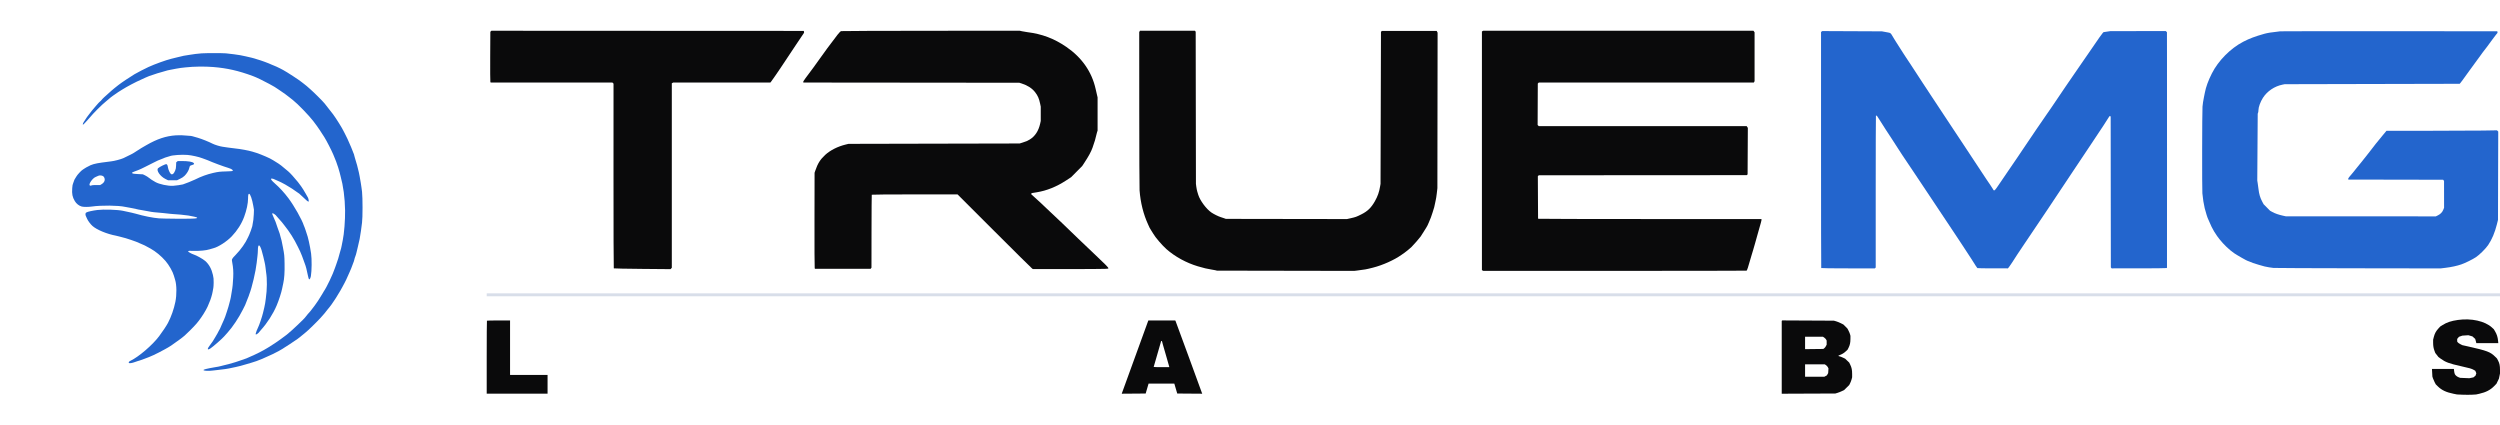
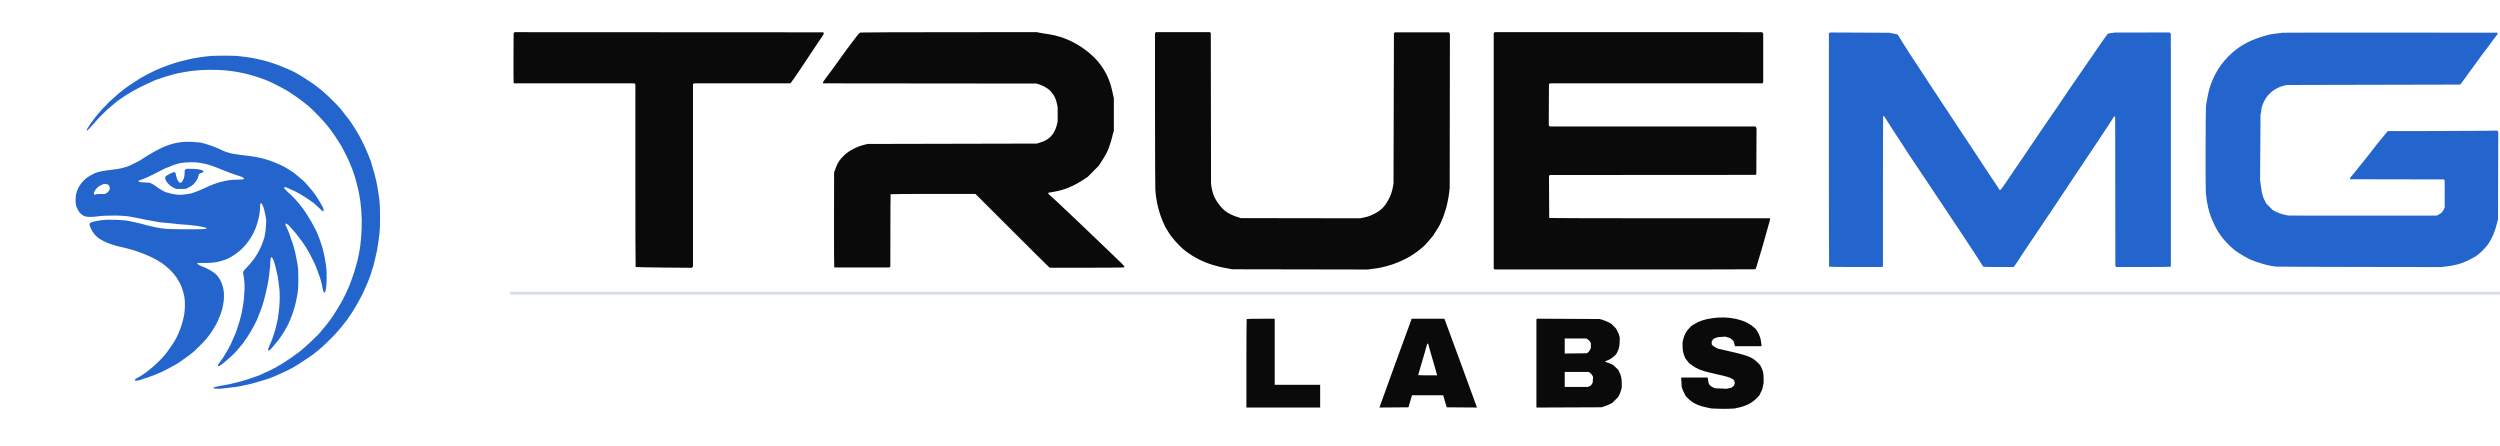
- <svg xmlns="http://www.w3.org/2000/svg" viewBox="0 0 6996 1188" role="img" aria-label="TrueMG Labs">
-   <g transform="scale(0.7424)">
+ <svg xmlns="http://www.w3.org/2000/svg" viewBox="0 0 7078 1260" role="img" aria-label="TrueMG Labs">
+   <g transform="scale(0.78735)">
    <g transform="translate(0,1600) scale(0.025,-0.025)" fill="#2365CD" stroke="none">
      <path d="M30400 55957 c-297 -16 -720 -59 -940 -94 -220 -35 -598 -91 -840 -124 -768 -105 -982 -149 -2060 -419 -187 -47 -520 -130 -740 -184 -821 -204 -2477 -801 -3440 -1242 -528 -241 -1624 -809 -2100 -1086 -590 -345 -2063 -1335 -2434 -1636 -184 -150 -429 -344 -546 -432 -225 -171 -418 -340 -1592 -1400 -171 -154 -354 -346 -408 -427 -53 -81 -151 -178 -217 -217 -65 -39 -332 -323 -591 -631 -260 -307 -536 -632 -615 -722 -79 -90 -204 -252 -278 -361 -74 -110 -192 -263 -262 -340 -114 -126 -263 -343 -696 -1013 -216 -334 -206 -561 14 -319 54 61 220 236 368 390 148 154 351 382 453 506 583 717 1913 2044 2524 2520 187 146 376 305 420 354 124 139 986 773 1403 1033 152 95 430 269 617 387 719 454 2073 1166 2860 1505 308 133 603 269 657 303 136 88 871 359 1323 488 209 60 422 131 472 159 51 28 280 93 509 144 229 52 529 139 668 194 138 54 485 138 771 186 286 48 664 121 840 162 176 41 500 94 720 119 220 24 553 61 740 82 1195 135 2877 157 4140 55 2107 -171 3829 -563 6000 -1368 547 -203 1543 -682 2440 -1172 805 -441 925 -512 1273 -757 172 -121 406 -279 520 -351 314 -199 918 -640 1261 -920 168 -138 414 -333 546 -433 671 -512 2476 -2380 3072 -3178 171 -230 399 -535 507 -678 203 -270 597 -862 1144 -1720 301 -472 1075 -1973 1331 -2582 244 -582 288 -689 440 -1078 157 -402 526 -1548 526 -1634 0 -25 63 -271 139 -546 425 -1525 659 -3281 692 -5200 24 -1413 -143 -3550 -352 -4500 -43 -198 -116 -563 -160 -812 -45 -249 -115 -537 -156 -640 -40 -103 -95 -296 -122 -428 -70 -351 -400 -1420 -556 -1800 -45 -110 -126 -335 -179 -500 -303 -935 -1266 -2951 -1690 -3540 -48 -66 -136 -217 -195 -335 -59 -118 -223 -384 -363 -590 -141 -206 -291 -442 -333 -525 -80 -157 -865 -1223 -1119 -1521 -80 -93 -265 -302 -411 -463 -146 -160 -293 -345 -327 -409 -114 -218 -2195 -2185 -2830 -2676 -482 -373 -1297 -962 -1638 -1185 -187 -123 -392 -257 -455 -299 -933 -620 -1772 -1089 -2765 -1547 -1211 -558 -1273 -583 -2220 -892 -165 -54 -462 -153 -659 -220 -404 -137 -1597 -460 -1841 -499 -88 -14 -268 -60 -400 -101 -132 -42 -497 -113 -811 -159 -315 -46 -711 -117 -880 -159 -170 -41 -410 -95 -534 -119 -231 -46 -397 -133 -347 -183 95 -94 798 -124 1312 -56 165 22 480 57 700 78 872 82 1752 214 2260 340 209 52 470 107 580 122 229 33 1212 293 1670 443 170 56 494 152 720 213 225 62 554 167 730 234 812 310 1131 440 1222 499 54 35 216 108 361 162 314 117 1446 662 1757 846 121 71 355 207 520 301 366 210 1934 1241 2396 1576 184 134 481 371 660 526 178 155 414 350 524 433 303 227 1686 1577 2220 2165 530 584 702 788 1026 1220 124 165 288 365 363 445 76 80 195 237 265 348 69 111 214 324 322 474 107 150 267 390 356 533 591 958 912 1505 1022 1741 70 149 190 374 268 501 77 128 192 355 255 505 63 150 272 615 464 1033 191 418 388 895 437 1060 48 165 128 376 176 469 47 93 114 299 147 457 34 159 105 389 159 511 54 123 134 394 178 603 44 209 133 578 197 820 205 766 368 1607 466 2396 53 420 127 980 164 1244 103 719 104 3773 2 4678 -40 351 -80 651 -89 666 -10 15 -53 304 -97 642 -44 338 -123 794 -176 1014 -53 220 -110 499 -126 620 -35 263 -450 1784 -595 2180 -56 154 -103 326 -103 383 -1 57 -46 192 -102 300 -55 108 -130 296 -165 417 -36 121 -106 301 -157 400 -51 99 -137 297 -190 440 -127 339 -665 1495 -792 1700 -54 88 -134 241 -177 340 -180 415 -1143 1960 -1598 2567 -399 531 -784 1023 -1271 1625 -285 353 -1603 1669 -2131 2128 -215 187 -483 422 -594 522 -112 101 -303 252 -424 337 -121 85 -274 203 -340 262 -268 241 -2259 1538 -2760 1799 -154 81 -352 185 -440 232 -251 134 -937 448 -980 448 -21 0 -151 53 -289 119 -523 248 -1616 649 -2243 823 -194 54 -383 113 -420 133 -38 19 -212 65 -388 103 -176 37 -574 130 -885 205 -311 75 -689 154 -840 175 -151 22 -572 84 -935 139 -363 54 -912 118 -1220 141 -624 46 -2827 46 -3660 -1z" />
      <path d="M26520 43595 c-1503 -101 -2804 -534 -4460 -1485 -714 -409 -983 -571 -1100 -661 -55 -43 -163 -110 -240 -149 -77 -40 -201 -119 -276 -176 -252 -192 -912 -540 -1832 -966 -362 -168 -1371 -434 -1832 -483 -220 -24 -849 -105 -1397 -181 -1084 -151 -1615 -302 -2108 -598 -124 -75 -244 -136 -267 -136 -23 0 -123 -62 -222 -138 -99 -75 -243 -170 -319 -210 -194 -101 -835 -791 -958 -1032 -57 -110 -148 -261 -204 -335 -55 -74 -113 -191 -127 -260 -15 -69 -77 -242 -139 -385 -93 -215 -119 -350 -150 -780 -62 -878 26 -1314 388 -1935 234 -401 636 -717 1052 -828 273 -73 1001 -73 1501 0 1439 208 4011 182 5050 -52 99 -22 459 -87 800 -145 341 -57 728 -138 860 -179 132 -41 510 -114 840 -162 330 -47 780 -129 1000 -181 220 -51 607 -113 860 -136 253 -24 865 -80 1360 -124 495 -45 981 -98 1080 -118 99 -20 306 -37 460 -38 354 -3 1780 -140 2269 -220 561 -91 1231 -246 1282 -297 107 -107 -50 -145 -708 -168 -1005 -37 -4364 -9 -5019 41 -919 71 -2277 343 -3524 706 -295 86 -642 164 -1920 435 -801 170 -2892 235 -3833 119 -689 -85 -1433 -246 -1627 -352 -142 -77 -161 -105 -172 -254 -7 -100 14 -219 54 -296 36 -70 115 -247 175 -392 132 -321 525 -849 832 -1119 668 -585 2172 -1205 3551 -1464 184 -34 412 -90 507 -124 95 -34 263 -78 373 -99 481 -89 2334 -717 2607 -883 70 -43 250 -120 400 -172 244 -83 464 -195 1313 -665 764 -423 1614 -1125 2248 -1858 531 -613 1106 -1620 1268 -2220 39 -143 124 -429 189 -636 240 -761 257 -2233 37 -3317 -217 -1075 -632 -2255 -1116 -3173 -229 -434 -819 -1321 -1340 -2014 -1001 -1331 -3082 -3113 -4317 -3698 -201 -95 -291 -207 -251 -311 40 -104 505 -42 935 126 201 79 390 143 420 143 30 0 161 38 291 85 130 47 425 153 656 235 1057 378 1752 700 3120 1446 773 421 1073 619 2200 1450 708 522 898 688 1617 1407 888 889 1167 1215 1709 1992 459 658 952 1543 1074 1925 28 88 87 232 131 320 162 320 426 1184 487 1588 34 226 81 482 105 568 24 86 47 446 51 800 5 574 -6 700 -108 1164 -196 892 -591 1610 -1163 2111 -348 305 -1330 854 -1763 986 -288 88 -828 392 -822 463 7 83 242 104 886 80 867 -32 1816 58 2336 222 198 62 469 141 603 175 749 190 2014 1010 2759 1788 834 871 1481 1889 1872 2948 371 1003 586 2015 587 2767 0 510 43 700 159 700 169 0 460 -829 623 -1780 l107 -620 -22 -660 c-20 -592 -86 -1119 -231 -1831 -41 -202 -387 -1161 -474 -1316 -22 -40 -93 -192 -157 -337 -367 -838 -1079 -1848 -1882 -2673 -599 -615 -608 -633 -509 -1135 146 -744 192 -1447 147 -2272 -48 -871 -109 -1582 -139 -1632 -12 -18 -67 -361 -124 -762 -56 -401 -146 -867 -198 -1036 -53 -168 -107 -378 -122 -466 -14 -88 -78 -322 -141 -520 -64 -198 -160 -504 -214 -680 -152 -499 -411 -1216 -459 -1274 -24 -29 -90 -177 -147 -329 -57 -152 -145 -349 -195 -437 -51 -88 -122 -250 -158 -360 -36 -110 -119 -281 -185 -380 -66 -99 -120 -197 -120 -218 0 -20 -72 -160 -160 -310 -88 -149 -235 -402 -327 -562 -315 -549 -487 -810 -761 -1157 -516 -654 -501 -911 32 -556 404 269 1699 1403 2036 1782 132 149 367 412 523 584 778 860 1696 2237 2305 3457 131 264 289 579 351 700 62 121 141 322 177 448 36 125 128 358 204 519 77 160 140 315 140 345 0 29 52 183 115 341 392 980 975 3467 1107 4727 32 308 86 767 118 1020 33 253 61 649 62 880 5 962 253 961 558 -3 94 -296 211 -735 261 -977 49 -242 135 -611 191 -820 55 -209 121 -587 145 -840 25 -253 62 -559 82 -680 172 -1013 156 -2619 -38 -3940 -42 -286 -88 -619 -102 -740 -14 -121 -76 -427 -137 -680 -61 -253 -150 -622 -197 -820 -127 -538 -590 -1900 -721 -2122 -39 -66 -146 -312 -238 -546 -153 -393 -176 -552 -79 -552 54 0 393 237 393 275 0 17 149 195 331 395 955 1050 1835 2420 2383 3710 337 792 716 1965 832 2574 36 190 109 535 161 766 162 707 225 1653 199 3000 -22 1204 -30 1285 -245 2420 -174 915 -259 1298 -325 1453 -34 81 -78 246 -98 366 -20 121 -90 346 -154 500 -65 155 -172 452 -238 661 -219 697 -371 1096 -590 1549 -225 468 -255 587 -158 625 60 23 542 -311 542 -375 0 -18 167 -210 371 -426 204 -216 424 -465 490 -553 65 -88 227 -295 361 -460 806 -1000 1475 -2061 2055 -3260 159 -330 307 -633 329 -674 87 -161 473 -1149 536 -1371 37 -129 117 -352 179 -495 130 -300 330 -1063 443 -1694 78 -431 162 -666 238 -666 74 0 192 250 233 495 136 809 151 2549 29 3405 -164 1155 -478 2567 -677 3046 -53 129 -120 333 -147 454 -28 121 -91 301 -140 400 -49 99 -112 252 -139 340 -263 842 -1447 2937 -2313 4092 -647 863 -1321 1593 -2113 2292 -380 335 -559 564 -507 649 35 57 368 -4 513 -94 72 -44 234 -116 359 -159 125 -43 285 -113 354 -156 69 -43 225 -117 346 -164 193 -76 779 -416 1600 -929 143 -89 368 -246 500 -349 132 -103 324 -236 427 -295 103 -59 226 -156 273 -217 47 -60 209 -209 361 -330 151 -121 341 -298 423 -393 147 -172 412 -367 500 -367 65 0 11 374 -86 593 -41 95 -200 374 -352 620 -152 246 -308 510 -346 587 -75 150 -584 868 -818 1153 -619 756 -1136 1324 -1463 1607 -910 786 -1306 1090 -1806 1385 -172 102 -385 235 -473 295 -208 143 -717 397 -1153 577 -191 79 -504 209 -697 289 -192 80 -485 187 -650 238 -165 50 -453 139 -640 196 -545 168 -1843 407 -2580 476 -374 34 -869 97 -1100 139 -231 41 -582 94 -780 116 -361 41 -1191 293 -1520 460 -595 303 -1597 706 -2220 892 -828 248 -1011 292 -1227 295 -114 1 -339 19 -500 39 -451 57 -1085 72 -1593 38z m1750 -2955 c603 -47 1755 -303 2219 -493 182 -75 385 -148 451 -164 66 -15 237 -80 380 -143 809 -358 2387 -945 3079 -1146 331 -96 539 -198 665 -324 l62 -61 -65 -65 c-53 -53 -213 -68 -952 -89 -973 -28 -1196 -54 -1970 -230 -915 -207 -1807 -533 -2759 -1007 -349 -173 -1455 -617 -1800 -722 -198 -60 -1095 -189 -1477 -212 -768 -46 -2093 236 -2671 568 -510 292 -675 400 -952 621 -165 132 -444 309 -620 393 l-320 152 -722 36 c-406 19 -761 55 -810 82 -106 56 -115 157 -18 191 39 13 178 68 310 123 132 55 384 151 560 213 176 62 653 285 1060 495 407 211 947 483 1200 605 253 122 559 273 680 335 121 62 328 144 460 181 132 37 313 110 402 161 90 52 307 131 483 176 176 45 382 108 458 139 375 156 1784 254 2667 185z m-12741 -3188 c84 -49 157 -141 206 -259 153 -369 -11 -726 -452 -985 l-183 -108 -600 0 c-407 0 -628 -16 -687 -50 -118 -67 -232 -63 -294 11 -172 208 461 1091 900 1255 118 44 284 119 368 165 187 103 540 89 742 -29z" />
      <path d="M26687 39620 l-119 -100 -18 -470 c-17 -409 -36 -512 -147 -790 -197 -494 -466 -674 -672 -450 -159 174 -361 642 -408 950 -51 326 -114 458 -237 490 -131 34 -1056 -420 -1251 -615 -316 -316 318 -1235 1125 -1629 l379 -186 681 3 680 2 425 205 c315 151 495 269 691 452 333 312 649 831 725 1190 68 324 93 351 426 450 314 94 364 159 230 301 -178 190 -840 297 -1832 297 l-559 0 -119 -100z" />
    </g>
  </g>
-   <g transform="translate(1362,82)">
+   <g transform="translate(1444,87)">
    <g transform="translate(0,681) scale(0.025,-0.025)" stroke="none">
      <g fill="#0A0A0B">
        <path d="M465 27020 l-58 -59 -15 -2770 c-8 -1524 0 -2802 18 -2841 l33 -70 6816 0 6815 0 61 -61 61 -61 -3 -10322 c-2 -5867 12 -10336 32 -10355 19 -18 1457 -45 3195 -61 l3160 -28 70 77 70 78 0 10325 0 10325 77 42 78 41 5439 0 5440 0 86 110 c125 160 843 1198 1065 1538 295 455 724 1099 1709 2569 l910 1356 -12 104 -12 103 -17488 9 -17488 9 -59 -58z" />
        <path d="M39653 27037 c-49 -18 -221 -200 -384 -405 -458 -576 -1855 -2468 -2161 -2925 -179 -268 -743 -1037 -1416 -1929 -166 -221 -278 -407 -266 -440 l22 -57 12086 -12 12086 -12 278 -88 c640 -203 1152 -536 1485 -965 307 -395 445 -712 569 -1304 l66 -320 0 -800 0 -800 -66 -300 c-181 -812 -569 -1408 -1152 -1768 -273 -168 -352 -202 -789 -341 l-351 -111 -9580 -21 -9580 -22 -300 -72 c-898 -215 -1753 -647 -2317 -1169 -555 -514 -833 -960 -1109 -1776 l-74 -220 -9 -5315 c-6 -2923 5 -5341 24 -5374 l33 -60 3113 -1 3113 0 48 65 47 66 6 4063 c3 2235 15 4080 27 4100 13 21 2011 36 4813 36 l4790 0 4138 -4134 c2275 -2274 4176 -4155 4224 -4180 l88 -46 3836 0 c2110 0 4003 12 4207 26 l369 26 19 50 c22 57 -449 537 -1427 1453 -693 648 -3219 3069 -3680 3525 -144 143 -513 492 -821 776 -307 284 -765 716 -1018 960 -460 444 -678 647 -1334 1239 l-350 316 13 64 12 65 180 30 c98 16 287 47 419 68 1108 179 2211 624 3280 1324 l560 366 620 626 620 626 263 400 c457 695 732 1203 890 1648 218 612 370 1114 408 1352 14 88 56 250 92 360 l67 200 0 1860 0 1860 -67 280 c-37 154 -105 451 -152 660 -425 1916 -1544 3522 -3281 4711 -1373 939 -2719 1447 -4380 1652 -176 22 -437 66 -580 99 l-260 59 -9960 -6 c-5478 -3 -9999 -20 -10047 -38z" />
        <path d="M73081 27003 l-41 -78 3 -8632 c2 -4748 18 -8831 36 -9073 101 -1383 432 -2698 970 -3860 66 -143 137 -296 156 -340 20 -44 107 -188 194 -320 88 -132 189 -294 225 -360 209 -379 985 -1283 1459 -1702 967 -852 2219 -1538 3517 -1926 650 -194 1101 -302 1480 -354 165 -23 381 -62 480 -87 l180 -46 7678 -14 7679 -14 341 41 c875 105 996 127 1782 328 1078 274 2363 850 3164 1418 90 64 252 177 360 252 187 130 549 429 780 644 172 160 902 995 1009 1154 55 80 204 315 333 521 129 206 275 440 325 520 50 80 106 181 125 225 20 44 83 188 142 320 184 414 294 707 421 1120 67 220 148 481 179 580 32 99 77 306 101 460 24 154 62 337 84 406 22 69 70 384 107 700 l66 574 11 8700 12 8700 -51 100 -50 100 -3067 0 -3067 0 -52 -52 -52 -52 -24 -8508 -24 -8508 -44 -260 c-110 -664 -270 -1122 -588 -1684 -416 -734 -817 -1122 -1520 -1473 -547 -273 -643 -308 -1159 -424 l-449 -100 -6776 10 -6776 11 -200 71 c-110 39 -290 99 -400 133 -249 78 -763 334 -1012 503 -573 388 -1285 1345 -1482 1993 -23 77 -72 239 -109 360 -36 121 -85 364 -108 540 l-41 320 -14 8515 -13 8515 -45 55 -46 55 -3073 0 -3074 0 -42 -77z" />
        <path d="M111470 27037 l-70 -41 0 -13357 0 -13356 77 -42 78 -41 14699 0 c8085 0 14727 11 14761 23 73 29 147 254 589 1797 45 154 107 361 140 460 63 190 147 481 240 830 105 394 171 630 288 1030 333 1138 450 1584 428 1620 l-25 40 -12447 1 c-6847 0 -12469 14 -12496 31 l-47 30 -13 2367 -12 2367 52 52 52 52 11644 8 11643 7 44 44 44 44 13 2601 14 2601 -64 97 -64 98 -11636 0 -11636 0 -65 65 -65 65 9 2319 10 2320 55 55 56 56 12035 0 12036 0 42 77 41 78 0 2733 0 2734 -61 88 -61 87 -15129 1 -15129 0 -70 -41z" />
      </g>
      <g fill="#2365CD">
        <path d="M149428 26991 l-69 -51 0 -13193 c0 -7256 10 -13210 23 -13230 14 -22 1228 -37 3012 -37 l2990 0 48 48 48 48 0 8485 c0 4667 11 8496 24 8510 51 51 137 -27 250 -225 101 -177 300 -490 866 -1360 66 -102 354 -541 640 -976 286 -435 601 -923 700 -1084 99 -162 321 -503 493 -760 172 -256 505 -753 740 -1103 235 -350 445 -663 467 -695 22 -31 510 -762 1084 -1623 574 -861 1170 -1754 1324 -1985 154 -231 405 -609 558 -840 153 -231 503 -754 776 -1163 274 -408 516 -772 538 -808 22 -36 195 -296 384 -577 189 -282 556 -836 816 -1232 1081 -1646 1205 -1838 1541 -2380 75 -121 155 -233 178 -249 22 -17 800 -30 1727 -30 l1686 -1 119 135 c65 75 217 295 338 490 237 384 977 1507 1354 2055 228 331 2457 3644 2617 3889 44 67 699 1051 1456 2187 757 1135 1423 2135 1480 2222 180 274 1884 2825 1961 2936 156 223 1269 1899 1393 2098 72 114 250 393 396 620 l265 412 64 -13 65 -12 10 -8456 10 -8455 45 -54 45 -54 3045 1 c1675 0 3068 15 3097 33 l52 33 3 9997 c2 5498 1 11430 -2 13183 l-5 3187 -64 64 -64 64 -3106 -3 -3106 -4 -378 -57 -379 -56 -90 -91 c-86 -86 -510 -688 -1208 -1715 -174 -255 -384 -561 -468 -680 -84 -119 -276 -396 -427 -616 -151 -220 -458 -665 -682 -990 -1061 -1535 -1504 -2184 -2993 -4392 -102 -151 -291 -424 -420 -606 -395 -558 -1826 -2658 -2692 -3952 -243 -363 -534 -795 -646 -960 -362 -533 -933 -1370 -1216 -1780 -151 -220 -481 -706 -734 -1080 -645 -958 -666 -976 -803 -710 -42 83 -173 285 -290 450 -117 165 -304 439 -414 609 -110 170 -319 485 -464 700 -262 388 -699 1050 -1710 2591 -288 440 -580 881 -649 980 -69 99 -254 378 -411 620 -158 242 -361 548 -451 680 -281 410 -2516 3790 -2639 3990 -64 104 -235 365 -380 580 -145 214 -333 498 -417 630 -84 132 -354 546 -599 920 -245 374 -615 940 -823 1259 -207 318 -435 660 -505 760 -71 99 -211 316 -313 481 -101 165 -291 462 -420 660 -130 198 -296 457 -368 575 -72 117 -167 271 -211 341 -44 69 -139 228 -212 352 -169 288 -192 306 -474 358 -129 23 -333 61 -454 84 l-220 41 -3341 16 -3341 15 -70 -51z" />
        <path d="M200748 27015 c-12 -12 -199 -36 -415 -54 -432 -34 -1041 -135 -1353 -224 -1056 -300 -1666 -529 -2360 -890 -1428 -741 -2792 -2118 -3512 -3547 -409 -812 -663 -1509 -787 -2160 -25 -132 -70 -357 -100 -500 -79 -379 -135 -742 -162 -1060 -43 -494 -55 -9253 -14 -9700 56 -610 149 -1204 259 -1660 102 -419 325 -1132 377 -1200 16 -22 80 -166 140 -320 130 -331 384 -846 530 -1076 305 -481 394 -610 605 -874 491 -615 1084 -1182 1642 -1570 290 -202 1442 -860 1505 -860 28 0 101 -26 164 -59 200 -104 621 -251 1093 -383 253 -70 546 -153 651 -184 105 -31 330 -75 500 -97 170 -23 390 -53 489 -68 99 -14 4347 -33 9440 -40 l9260 -14 540 64 c656 78 1322 222 1791 386 457 161 1227 540 1629 803 397 259 1101 959 1378 1369 420 622 746 1395 972 2303 l125 500 14 4945 15 4946 -71 71 -71 71 -1581 -27 c-870 -14 -3652 -26 -6184 -26 l-4603 0 -358 -430 c-730 -878 -909 -1102 -1673 -2099 -240 -314 -558 -715 -706 -891 -148 -176 -383 -466 -523 -644 -337 -431 -699 -871 -887 -1081 -88 -98 -148 -202 -140 -243 l14 -72 5305 -10 5304 -10 53 -64 53 -63 2 -1507 2 -1506 -91 -224 c-110 -274 -304 -474 -603 -623 l-226 -113 -8400 4 -8400 4 -320 70 c-469 102 -882 246 -1179 409 l-261 145 -360 364 -361 364 -139 260 c-255 475 -361 834 -439 1480 -25 209 -65 499 -88 643 l-43 264 25 3744 25 3744 40 105 c22 58 40 190 41 293 1 337 223 944 505 1380 483 748 1297 1294 2194 1474 l240 48 9794 23 9795 22 117 140 c64 77 166 212 225 299 139 203 491 691 749 1038 529 712 1029 1396 1202 1646 106 153 235 331 287 397 354 447 648 839 1069 1427 120 168 302 408 403 532 l184 226 -13 87 -12 88 -12145 8 c-6680 5 -12155 -1 -12167 -13z" />
      </g>
    </g>
    <rect x="0" y="738.9" width="5634" height="8.2" fill="#D8DEE9" />
-     <g transform="translate(0,811.8) scale(0.990158)">
+     <g transform="translate(2084.8,811.8) scale(1.21409)">
      <g transform="translate(0,214) scale(0.025,-0.025)" fill="#0A0A0B" stroke="none">
-         <path d="M222840 8497 c-768 -110 -1249 -270 -1730 -574 l-265 -167 -213 -230 c-269 -292 -413 -558 -513 -949 l-79 -310 0 -328 c0 -384 42 -635 159 -948 l85 -227 177 -228 178 -228 270 -198 c528 -386 958 -545 2241 -830 1034 -229 1239 -289 1484 -428 l173 -100 59 -139 58 -140 -45 -135 -44 -135 -117 -99 -117 -98 -231 -48 -230 -48 -520 21 -520 22 -140 49 c-194 68 -389 220 -461 359 -33 64 -71 225 -85 358 l-25 241 -1240 0 -1240 0 23 -430 23 -430 61 -192 c34 -105 120 -303 191 -440 l131 -248 243 -240 c425 -418 954 -666 1759 -826 l400 -80 620 -27 c341 -15 827 -15 1080 -1 l460 27 368 81 c734 163 1254 433 1683 876 l250 259 138 287 139 287 61 291 61 291 0 396 c0 490 -53 751 -214 1058 l-126 240 -223 220 c-523 519 -905 663 -3036 1141 l-660 148 -228 115 c-125 64 -256 156 -290 205 l-63 90 0 148 0 148 101 119 100 120 190 66 189 65 341 24 342 23 230 -67 230 -67 156 -141 157 -141 38 -128 c21 -70 50 -176 63 -237 l25 -110 1243 0 1243 0 -29 290 c-38 384 -143 714 -328 1025 l-151 255 -213 195 c-795 727 -2338 1069 -3847 852z" />
-         <path d="M27 8413 c-15 -14 -27 -1877 -27 -4140 l0 -4113 3440 0 3440 0 0 1060 0 1060 -2120 0 -2120 0 0 3080 0 3080 -1293 0 c-712 0 -1306 -12 -1320 -27z" />
-         <path d="M74756 8330 c-196 -510 -2956 -8106 -2956 -8135 l0 -36 1348 10 1347 11 164 560 164 560 1456 0 1456 0 164 -560 164 -560 1413 -11 1413 -10 -29 70 c-15 39 -683 1867 -1483 4063 -801 2195 -1475 4027 -1498 4070 l-42 78 -1519 0 -1520 0 -42 -110z m1695 -2653 c61 -229 246 -869 410 -1420 165 -552 299 -1025 299 -1050 l0 -47 -880 0 c-484 0 -880 12 -880 27 0 15 124 443 276 950 263 879 423 1436 523 1816 l45 172 48 -16 48 -16 111 -416z" />
-         <path d="M146429 8416 l-29 -29 0 -4115 0 -4115 3030 13 3030 12 239 71 c131 39 356 128 500 197 l261 127 284 282 285 281 106 209 c58 115 133 313 165 439 l60 229 0 369 c0 457 -53 722 -209 1042 l-120 249 -233 222 -233 222 -253 120 c-138 65 -310 130 -382 143 -71 14 -130 38 -130 55 0 17 86 63 190 102 259 98 477 236 683 434 l174 165 111 220 c151 300 208 568 210 987 l1 353 -48 180 c-27 99 -104 286 -173 415 l-125 235 -227 227 -227 227 -294 148 c-162 81 -403 178 -535 215 l-240 68 -2921 15 -2920 15 -30 -29z m4781 -1917 c82 -56 176 -154 210 -218 l60 -117 0 -229 0 -230 -81 -162 c-44 -90 -129 -199 -190 -243 l-109 -80 -1030 -12 -1030 -12 0 702 0 702 1011 0 1010 0 149 -101z m194 -3110 c75 -50 169 -153 209 -230 l72 -139 -17 -267 -17 -267 -75 -128 -76 -129 -139 -74 -140 -75 -1090 0 -1091 0 0 700 0 700 1114 0 1114 0 136 -91z" />
+         <g transform="translate(0.0,0)">
+           <path d="M27 8413 c-15 -14 -27 -1877 -27 -4140 l0 -4113 3440 0 3440 0 0 1060 0 1060 -2120 0 -2120 0 0 3080 0 3080 -1293 0 c-712 0 -1306 -12 -1320 -27z" />
+         </g>
+         <g transform="translate(-59378.2,0)">
+           <path d="M74756 8330 c-196 -510 -2956 -8106 -2956 -8135 l0 -36 1348 10 1347 11 164 560 164 560 1456 0 1456 0 164 -560 164 -560 1413 -11 1413 -10 -29 70 c-15 39 -683 1867 -1483 4063 -801 2195 -1475 4027 -1498 4070 l-42 78 -1519 0 -1520 0 -42 -110z m1695 -2653 c61 -229 246 -869 410 -1420 165 -552 299 -1025 299 -1050 l0 -47 -880 0 c-484 0 -880 12 -880 27 0 15 124 443 276 950 263 879 423 1436 523 1816 l45 172 48 -16 48 -16 111 -416z" />
+         </g>
+         <g transform="translate(-119347.3,0)">
+           <path d="M146429 8416 l-29 -29 0 -4115 0 -4115 3030 13 3030 12 239 71 c131 39 356 128 500 197 l261 127 284 282 285 281 106 209 c58 115 133 313 165 439 l60 229 0 369 c0 457 -53 722 -209 1042 l-120 249 -233 222 -233 222 -253 120 c-138 65 -310 130 -382 143 -71 14 -130 38 -130 55 0 17 86 63 190 102 259 98 477 236 683 434 l174 165 111 220 c151 300 208 568 210 987 l1 353 -48 180 c-27 99 -104 286 -173 415 l-125 235 -227 227 -227 227 -294 148 c-162 81 -403 178 -535 215 l-240 68 -2921 15 -2920 15 -30 -29z m4781 -1917 c82 -56 176 -154 210 -218 l60 -117 0 -229 0 -230 -81 -162 c-44 -90 -129 -199 -190 -243 l-109 -80 -1030 -12 -1030 -12 0 702 0 702 1011 0 1010 0 149 -101z m194 -3110 c75 -50 169 -153 209 -230 l72 -139 -17 -267 -17 -267 -75 -128 -76 -129 -139 -74 -140 -75 -1090 0 -1091 0 0 700 0 700 1114 0 1114 0 136 -91z" />
+         </g>
+         <g transform="translate(-179354.5,0)">
+           <path d="M222840 8497 c-768 -110 -1249 -270 -1730 -574 l-265 -167 -213 -230 c-269 -292 -413 -558 -513 -949 l-79 -310 0 -328 c0 -384 42 -635 159 -948 l85 -227 177 -228 178 -228 270 -198 c528 -386 958 -545 2241 -830 1034 -229 1239 -289 1484 -428 l173 -100 59 -139 58 -140 -45 -135 -44 -135 -117 -99 -117 -98 -231 -48 -230 -48 -520 21 -520 22 -140 49 c-194 68 -389 220 -461 359 -33 64 -71 225 -85 358 l-25 241 -1240 0 -1240 0 23 -430 23 -430 61 -192 c34 -105 120 -303 191 -440 l131 -248 243 -240 c425 -418 954 -666 1759 -826 l400 -80 620 -27 c341 -15 827 -15 1080 -1 l460 27 368 81 c734 163 1254 433 1683 876 l250 259 138 287 139 287 61 291 61 291 0 396 c0 490 -53 751 -214 1058 l-126 240 -223 220 c-523 519 -905 663 -3036 1141 l-660 148 -228 115 c-125 64 -256 156 -290 205 l-63 90 0 148 0 148 101 119 100 120 190 66 189 65 341 24 342 23 230 -67 230 -67 156 -141 157 -141 38 -128 c21 -70 50 -176 63 -237 l25 -110 1243 0 1243 0 -29 290 c-38 384 -143 714 -328 1025 l-151 255 -213 195 c-795 727 -2338 1069 -3847 852z" />
+         </g>
      </g>
    </g>
  </g>
</svg>
